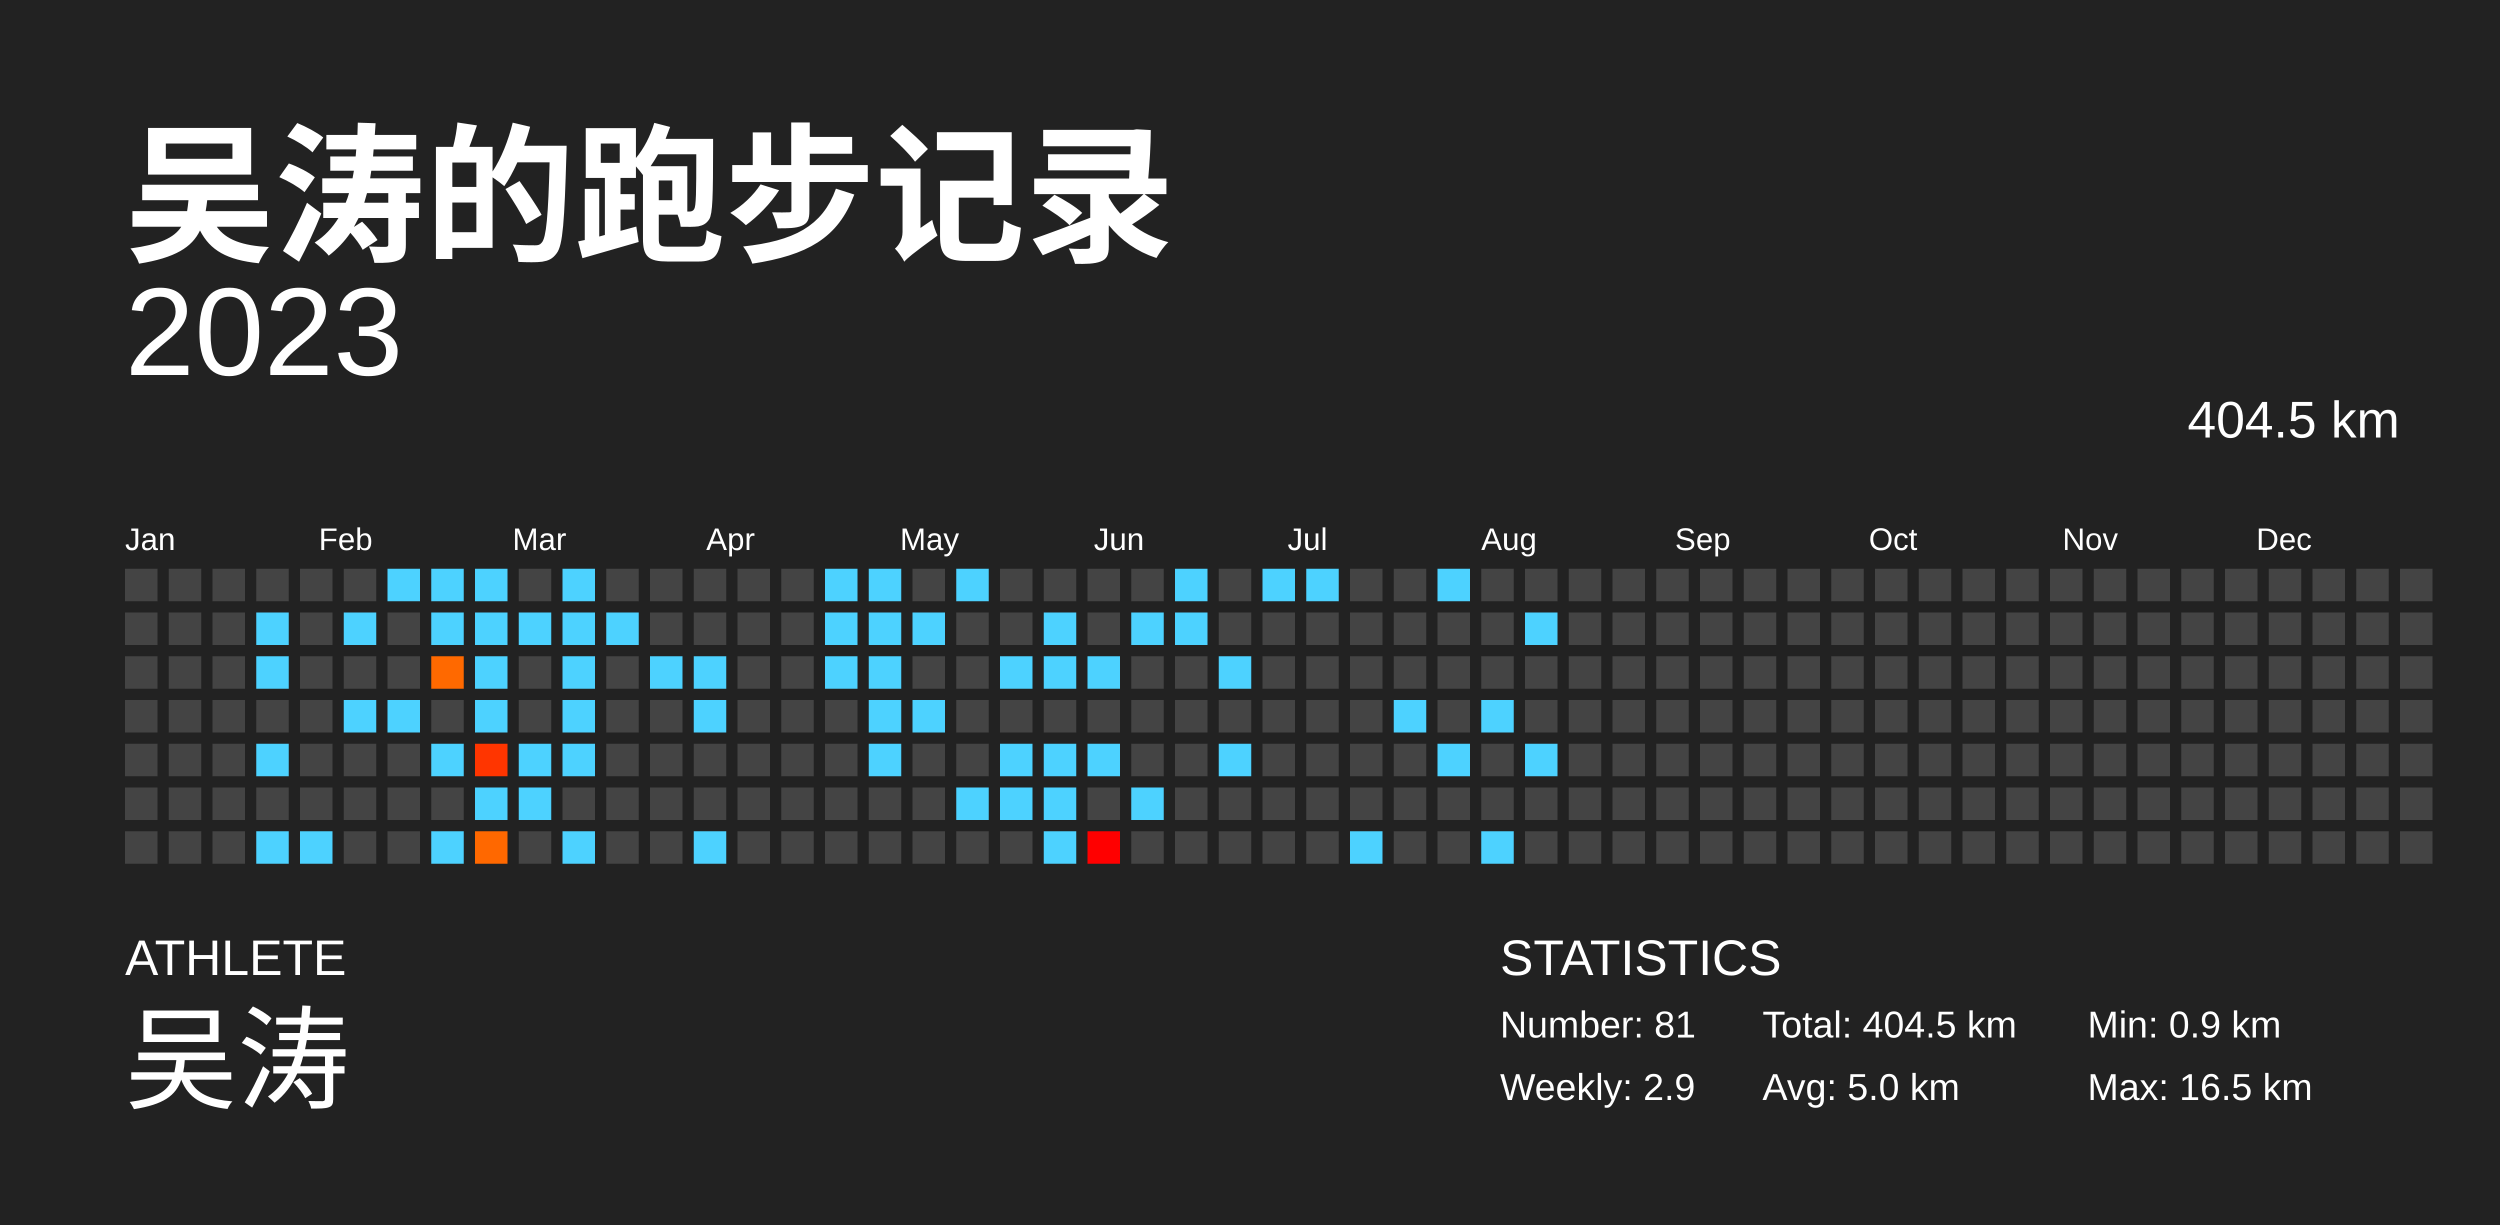
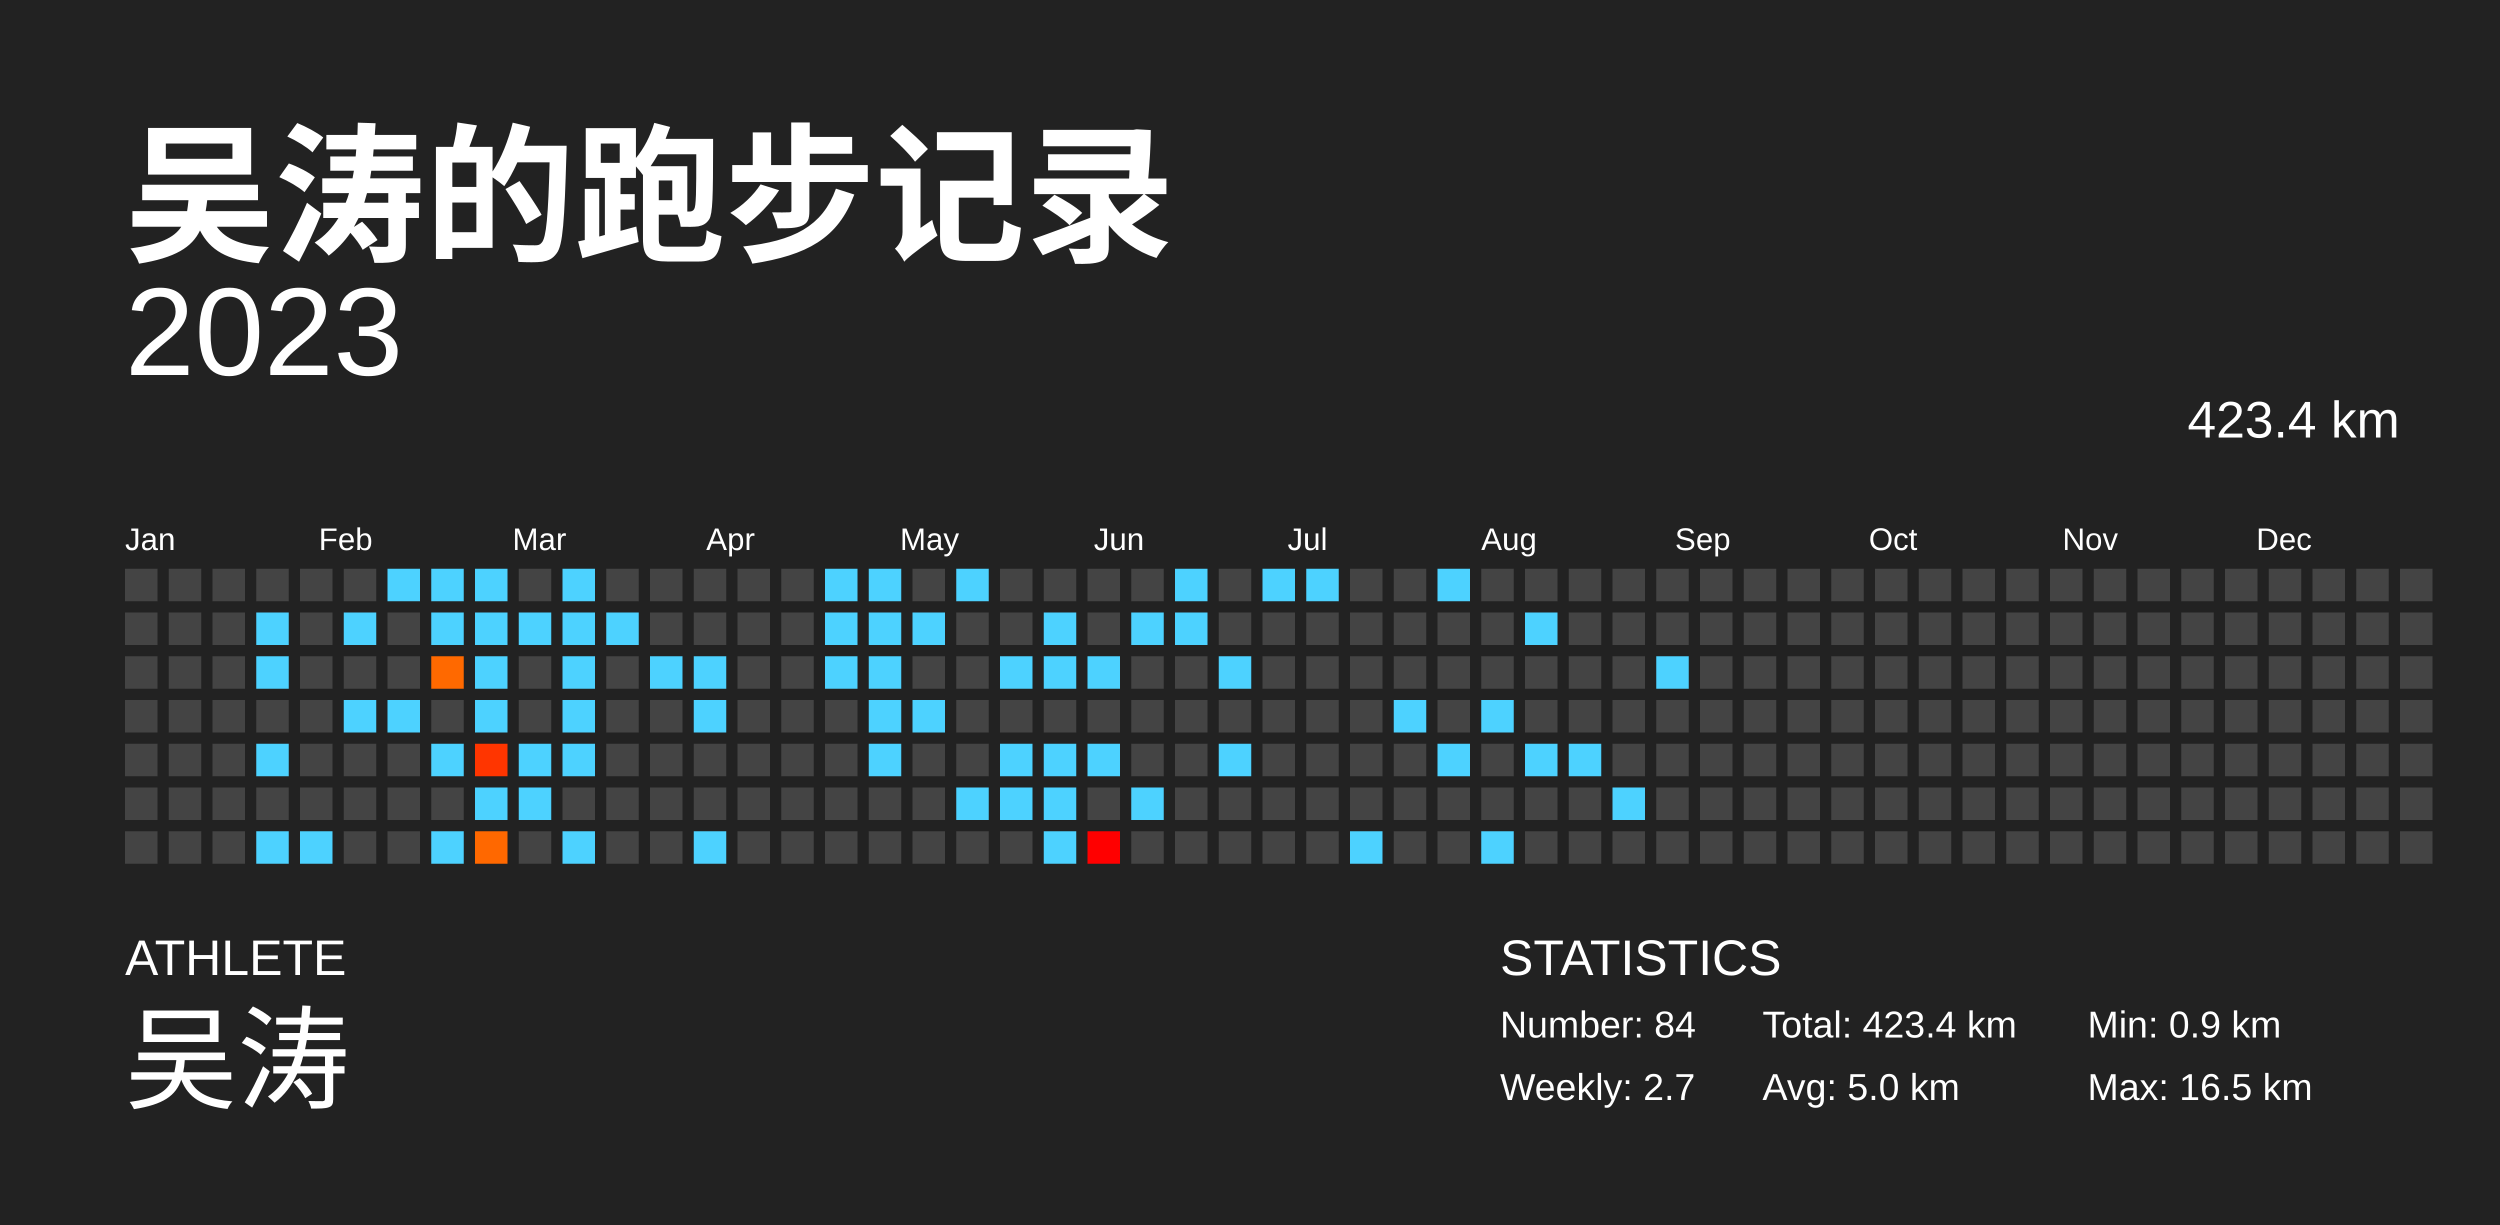
<svg xmlns="http://www.w3.org/2000/svg" baseProfile="full" height="98mm" version="1.1" viewBox="0,0,200,98" width="200mm">
  <defs />
  <rect fill="#222222" height="98" width="200" x="0" y="0" />
  <text fill="#FFFFFF" style="font-size:12px; font-family:Arial; font-weight:bold;" x="10" y="20">吴涛的跑步记录</text>
  <text fill="#FFFFFF" style="font-size:4px; font-family:Arial" x="10" y="78">ATHLETE</text>
  <text fill="#FFFFFF" style="font-size:9px; font-family:Arial" x="10" y="88">吴涛</text>
  <text fill="#FFFFFF" style="font-size:4px; font-family:Arial" x="120" y="78">STATISTICS</text>
-   <text fill="#FFFFFF" style="font-size:3px; font-family:Arial" x="120" y="83">Number: 81</text>
-   <text fill="#FFFFFF" style="font-size:3px; font-family:Arial" x="120" y="88">Weekly: 2.9</text>
-   <text fill="#FFFFFF" style="font-size:3px; font-family:Arial" x="141" y="83">Total: 404.5 km</text>
+   <text fill="#FFFFFF" style="font-size:3px; font-family:Arial" x="120" y="83">Number: 84</text>
+   <text fill="#FFFFFF" style="font-size:3px; font-family:Arial" x="120" y="88">Weekly: 2.7</text>
+   <text fill="#FFFFFF" style="font-size:3px; font-family:Arial" x="141" y="83">Total: 423.4 km</text>
  <text fill="#FFFFFF" style="font-size:3px; font-family:Arial" x="141" y="88">Avg: 5.0 km</text>
  <text fill="#FFFFFF" style="font-size:3px; font-family:Arial" x="167" y="83">Min: 0.9 km</text>
  <text fill="#FFFFFF" style="font-size:3px; font-family:Arial" x="167" y="88">Max: 16.5 km</text>
  <text alignment-baseline="hanging" fill="#FFFFFF" style="font-size:10.0px; font-family:Arial;" x="10" y="30">2023</text>
-   <text alignment-baseline="hanging" fill="#FFFFFF" style="font-size:4.125px; font-family:Arial;" x="175" y="35">404.5 km</text>
+   <text alignment-baseline="hanging" fill="#FFFFFF" style="font-size:4.125px; font-family:Arial;" x="175" y="35">423.4 km</text>
  <text fill="#FFFFFF" style="font-size:2.5px; font-family:Arial" x="10.0" y="44">Jan</text>
  <text fill="#FFFFFF" style="font-size:2.5px; font-family:Arial" x="25.5" y="44">Feb</text>
  <text fill="#FFFFFF" style="font-size:2.5px; font-family:Arial" x="41.0" y="44">Mar</text>
  <text fill="#FFFFFF" style="font-size:2.5px; font-family:Arial" x="56.5" y="44">Apr</text>
  <text fill="#FFFFFF" style="font-size:2.5px; font-family:Arial" x="72.0" y="44">May</text>
  <text fill="#FFFFFF" style="font-size:2.5px; font-family:Arial" x="87.5" y="44">Jun</text>
  <text fill="#FFFFFF" style="font-size:2.5px; font-family:Arial" x="103.0" y="44">Jul</text>
  <text fill="#FFFFFF" style="font-size:2.5px; font-family:Arial" x="118.5" y="44">Aug</text>
  <text fill="#FFFFFF" style="font-size:2.5px; font-family:Arial" x="134.0" y="44">Sep</text>
  <text fill="#FFFFFF" style="font-size:2.5px; font-family:Arial" x="149.5" y="44">Oct</text>
  <text fill="#FFFFFF" style="font-size:2.5px; font-family:Arial" x="165.0" y="44">Nov</text>
  <text fill="#FFFFFF" style="font-size:2.5px; font-family:Arial" x="180.5" y="44">Dec</text>
  <rect fill="#444444" height="2.6" width="2.6" x="10.0" y="45.5" />
  <rect fill="#444444" height="2.6" width="2.6" x="10.0" y="49.0" />
  <rect fill="#444444" height="2.6" width="2.6" x="10.0" y="52.5" />
  <rect fill="#444444" height="2.6" width="2.6" x="10.0" y="56.0" />
  <rect fill="#444444" height="2.6" width="2.6" x="10.0" y="59.5" />
  <rect fill="#444444" height="2.6" width="2.6" x="10.0" y="63.0" />
  <rect fill="#444444" height="2.6" width="2.6" x="10.0" y="66.5" />
  <rect fill="#444444" height="2.6" width="2.6" x="13.5" y="45.5" />
  <rect fill="#444444" height="2.6" width="2.6" x="13.5" y="49.0" />
  <rect fill="#444444" height="2.6" width="2.6" x="13.5" y="52.5" />
  <rect fill="#444444" height="2.6" width="2.6" x="13.5" y="56.0" />
  <rect fill="#444444" height="2.6" width="2.6" x="13.5" y="59.5" />
  <rect fill="#444444" height="2.6" width="2.6" x="13.5" y="63.0" />
  <rect fill="#444444" height="2.6" width="2.6" x="13.5" y="66.5" />
  <rect fill="#444444" height="2.6" width="2.6" x="17.0" y="45.5" />
  <rect fill="#444444" height="2.6" width="2.6" x="17.0" y="49.0" />
  <rect fill="#444444" height="2.6" width="2.6" x="17.0" y="52.5" />
  <rect fill="#444444" height="2.6" width="2.6" x="17.0" y="56.0" />
  <rect fill="#444444" height="2.6" width="2.6" x="17.0" y="59.5" />
  <rect fill="#444444" height="2.6" width="2.6" x="17.0" y="63.0" />
  <rect fill="#444444" height="2.6" width="2.6" x="17.0" y="66.5" />
  <rect fill="#444444" height="2.6" width="2.6" x="20.5" y="45.5" />
  <rect fill="#4dd2ff" height="2.6" width="2.6" x="20.5" y="49.0" />
  <rect fill="#4dd2ff" height="2.6" width="2.6" x="20.5" y="52.5" />
  <rect fill="#444444" height="2.6" width="2.6" x="20.5" y="56.0" />
  <rect fill="#4dd2ff" height="2.6" width="2.6" x="20.5" y="59.5" />
  <rect fill="#444444" height="2.6" width="2.6" x="20.5" y="63.0" />
  <rect fill="#4dd2ff" height="2.6" width="2.6" x="20.5" y="66.5" />
  <rect fill="#444444" height="2.6" width="2.6" x="24.0" y="45.5" />
  <rect fill="#444444" height="2.6" width="2.6" x="24.0" y="49.0" />
  <rect fill="#444444" height="2.6" width="2.6" x="24.0" y="52.5" />
  <rect fill="#444444" height="2.6" width="2.6" x="24.0" y="56.0" />
  <rect fill="#444444" height="2.6" width="2.6" x="24.0" y="59.5" />
  <rect fill="#444444" height="2.6" width="2.6" x="24.0" y="63.0" />
  <rect fill="#4dd2ff" height="2.6" width="2.6" x="24.0" y="66.5" />
  <rect fill="#444444" height="2.6" width="2.6" x="27.5" y="45.5" />
  <rect fill="#4dd2ff" height="2.6" width="2.6" x="27.5" y="49.0" />
  <rect fill="#444444" height="2.6" width="2.6" x="27.5" y="52.5" />
  <rect fill="#4dd2ff" height="2.6" width="2.6" x="27.5" y="56.0" />
  <rect fill="#444444" height="2.6" width="2.6" x="27.5" y="59.5" />
  <rect fill="#444444" height="2.6" width="2.6" x="27.5" y="63.0" />
  <rect fill="#444444" height="2.6" width="2.6" x="27.5" y="66.5" />
  <rect fill="#4dd2ff" height="2.6" width="2.6" x="31.0" y="45.5" />
  <rect fill="#444444" height="2.6" width="2.6" x="31.0" y="49.0" />
  <rect fill="#444444" height="2.6" width="2.6" x="31.0" y="52.5" />
  <rect fill="#4dd2ff" height="2.6" width="2.6" x="31.0" y="56.0" />
  <rect fill="#444444" height="2.6" width="2.6" x="31.0" y="59.5" />
  <rect fill="#444444" height="2.6" width="2.6" x="31.0" y="63.0" />
  <rect fill="#444444" height="2.6" width="2.6" x="31.0" y="66.5" />
  <rect fill="#4dd2ff" height="2.6" width="2.6" x="34.5" y="45.5" />
  <rect fill="#4dd2ff" height="2.6" width="2.6" x="34.5" y="49.0" />
  <rect fill="#ff6900" height="2.6" width="2.6" x="34.5" y="52.5" />
  <rect fill="#444444" height="2.6" width="2.6" x="34.5" y="56.0" />
  <rect fill="#4dd2ff" height="2.6" width="2.6" x="34.5" y="59.5" />
  <rect fill="#444444" height="2.6" width="2.6" x="34.5" y="63.0" />
  <rect fill="#4dd2ff" height="2.6" width="2.6" x="34.5" y="66.5" />
  <rect fill="#4dd2ff" height="2.6" width="2.6" x="38.0" y="45.5" />
  <rect fill="#4dd2ff" height="2.6" width="2.6" x="38.0" y="49.0" />
  <rect fill="#4dd2ff" height="2.6" width="2.6" x="38.0" y="52.5" />
  <rect fill="#4dd2ff" height="2.6" width="2.6" x="38.0" y="56.0" />
  <rect fill="#ff3500" height="2.6" width="2.6" x="38.0" y="59.5" />
  <rect fill="#4dd2ff" height="2.6" width="2.6" x="38.0" y="63.0" />
  <rect fill="#ff6800" height="2.6" width="2.6" x="38.0" y="66.5" />
  <rect fill="#444444" height="2.6" width="2.6" x="41.5" y="45.5" />
  <rect fill="#4dd2ff" height="2.6" width="2.6" x="41.5" y="49.0" />
  <rect fill="#444444" height="2.6" width="2.6" x="41.5" y="52.5" />
  <rect fill="#444444" height="2.6" width="2.6" x="41.5" y="56.0" />
  <rect fill="#4dd2ff" height="2.6" width="2.6" x="41.5" y="59.5" />
  <rect fill="#4dd2ff" height="2.6" width="2.6" x="41.5" y="63.0" />
  <rect fill="#444444" height="2.6" width="2.6" x="41.5" y="66.5" />
  <rect fill="#4dd2ff" height="2.6" width="2.6" x="45.0" y="45.5" />
  <rect fill="#4dd2ff" height="2.6" width="2.6" x="45.0" y="49.0" />
  <rect fill="#4dd2ff" height="2.6" width="2.6" x="45.0" y="52.5" />
  <rect fill="#4dd2ff" height="2.6" width="2.6" x="45.0" y="56.0" />
  <rect fill="#4dd2ff" height="2.6" width="2.6" x="45.0" y="59.5" />
  <rect fill="#444444" height="2.6" width="2.6" x="45.0" y="63.0" />
  <rect fill="#4dd2ff" height="2.6" width="2.6" x="45.0" y="66.5" />
  <rect fill="#444444" height="2.6" width="2.6" x="48.5" y="45.5" />
  <rect fill="#4dd2ff" height="2.6" width="2.6" x="48.5" y="49.0" />
  <rect fill="#444444" height="2.6" width="2.6" x="48.5" y="52.5" />
  <rect fill="#444444" height="2.6" width="2.6" x="48.5" y="56.0" />
  <rect fill="#444444" height="2.6" width="2.6" x="48.5" y="59.5" />
  <rect fill="#444444" height="2.6" width="2.6" x="48.5" y="63.0" />
  <rect fill="#444444" height="2.6" width="2.6" x="48.5" y="66.5" />
  <rect fill="#444444" height="2.6" width="2.6" x="52.0" y="45.5" />
  <rect fill="#444444" height="2.6" width="2.6" x="52.0" y="49.0" />
  <rect fill="#4dd2ff" height="2.6" width="2.6" x="52.0" y="52.5" />
  <rect fill="#444444" height="2.6" width="2.6" x="52.0" y="56.0" />
  <rect fill="#444444" height="2.6" width="2.6" x="52.0" y="59.5" />
  <rect fill="#444444" height="2.6" width="2.6" x="52.0" y="63.0" />
  <rect fill="#444444" height="2.6" width="2.6" x="52.0" y="66.5" />
  <rect fill="#444444" height="2.6" width="2.6" x="55.5" y="45.5" />
  <rect fill="#444444" height="2.6" width="2.6" x="55.5" y="49.0" />
  <rect fill="#4dd2ff" height="2.6" width="2.6" x="55.5" y="52.5" />
  <rect fill="#4dd2ff" height="2.6" width="2.6" x="55.5" y="56.0" />
  <rect fill="#444444" height="2.6" width="2.6" x="55.5" y="59.5" />
  <rect fill="#444444" height="2.6" width="2.6" x="55.5" y="63.0" />
  <rect fill="#4dd2ff" height="2.6" width="2.6" x="55.5" y="66.5" />
  <rect fill="#444444" height="2.6" width="2.6" x="59.0" y="45.5" />
  <rect fill="#444444" height="2.6" width="2.6" x="59.0" y="49.0" />
  <rect fill="#444444" height="2.6" width="2.6" x="59.0" y="52.5" />
  <rect fill="#444444" height="2.6" width="2.6" x="59.0" y="56.0" />
  <rect fill="#444444" height="2.6" width="2.6" x="59.0" y="59.5" />
  <rect fill="#444444" height="2.6" width="2.6" x="59.0" y="63.0" />
  <rect fill="#444444" height="2.6" width="2.6" x="59.0" y="66.5" />
  <rect fill="#444444" height="2.6" width="2.6" x="62.5" y="45.5" />
  <rect fill="#444444" height="2.6" width="2.6" x="62.5" y="49.0" />
  <rect fill="#444444" height="2.6" width="2.6" x="62.5" y="52.5" />
  <rect fill="#444444" height="2.6" width="2.6" x="62.5" y="56.0" />
  <rect fill="#444444" height="2.6" width="2.6" x="62.5" y="59.5" />
  <rect fill="#444444" height="2.6" width="2.6" x="62.5" y="63.0" />
  <rect fill="#444444" height="2.6" width="2.6" x="62.5" y="66.5" />
  <rect fill="#4dd2ff" height="2.6" width="2.6" x="66.0" y="45.5" />
  <rect fill="#4dd2ff" height="2.6" width="2.6" x="66.0" y="49.0" />
  <rect fill="#4dd2ff" height="2.6" width="2.6" x="66.0" y="52.5" />
  <rect fill="#444444" height="2.6" width="2.6" x="66.0" y="56.0" />
  <rect fill="#444444" height="2.6" width="2.6" x="66.0" y="59.5" />
  <rect fill="#444444" height="2.6" width="2.6" x="66.0" y="63.0" />
  <rect fill="#444444" height="2.6" width="2.6" x="66.0" y="66.5" />
  <rect fill="#4dd2ff" height="2.6" width="2.6" x="69.5" y="45.5" />
  <rect fill="#4dd2ff" height="2.6" width="2.6" x="69.5" y="49.0" />
  <rect fill="#4dd2ff" height="2.6" width="2.6" x="69.5" y="52.5" />
  <rect fill="#4dd2ff" height="2.6" width="2.6" x="69.5" y="56.0" />
  <rect fill="#4dd2ff" height="2.6" width="2.6" x="69.5" y="59.5" />
  <rect fill="#444444" height="2.6" width="2.6" x="69.5" y="63.0" />
  <rect fill="#444444" height="2.6" width="2.6" x="69.5" y="66.5" />
  <rect fill="#444444" height="2.6" width="2.6" x="73.0" y="45.5" />
  <rect fill="#4dd2ff" height="2.6" width="2.6" x="73.0" y="49.0" />
  <rect fill="#444444" height="2.6" width="2.6" x="73.0" y="52.5" />
  <rect fill="#4dd2ff" height="2.6" width="2.6" x="73.0" y="56.0" />
  <rect fill="#444444" height="2.6" width="2.6" x="73.0" y="59.5" />
  <rect fill="#444444" height="2.6" width="2.6" x="73.0" y="63.0" />
  <rect fill="#444444" height="2.6" width="2.6" x="73.0" y="66.5" />
  <rect fill="#4dd2ff" height="2.6" width="2.6" x="76.5" y="45.5" />
  <rect fill="#444444" height="2.6" width="2.6" x="76.5" y="49.0" />
  <rect fill="#444444" height="2.6" width="2.6" x="76.5" y="52.5" />
  <rect fill="#444444" height="2.6" width="2.6" x="76.5" y="56.0" />
  <rect fill="#444444" height="2.6" width="2.6" x="76.5" y="59.5" />
  <rect fill="#4dd2ff" height="2.6" width="2.6" x="76.5" y="63.0" />
  <rect fill="#444444" height="2.6" width="2.6" x="76.5" y="66.5" />
  <rect fill="#444444" height="2.6" width="2.6" x="80.0" y="45.5" />
  <rect fill="#444444" height="2.6" width="2.6" x="80.0" y="49.0" />
  <rect fill="#4dd2ff" height="2.6" width="2.6" x="80.0" y="52.5" />
  <rect fill="#444444" height="2.6" width="2.6" x="80.0" y="56.0" />
  <rect fill="#4dd2ff" height="2.6" width="2.6" x="80.0" y="59.5" />
  <rect fill="#4dd2ff" height="2.6" width="2.6" x="80.0" y="63.0" />
  <rect fill="#444444" height="2.6" width="2.6" x="80.0" y="66.5" />
  <rect fill="#444444" height="2.6" width="2.6" x="83.5" y="45.5" />
  <rect fill="#4dd2ff" height="2.6" width="2.6" x="83.5" y="49.0" />
  <rect fill="#4dd2ff" height="2.6" width="2.6" x="83.5" y="52.5" />
  <rect fill="#444444" height="2.6" width="2.6" x="83.5" y="56.0" />
  <rect fill="#4dd2ff" height="2.6" width="2.6" x="83.5" y="59.5" />
  <rect fill="#4dd2ff" height="2.6" width="2.6" x="83.5" y="63.0" />
  <rect fill="#4dd2ff" height="2.6" width="2.6" x="83.5" y="66.5" />
  <rect fill="#444444" height="2.6" width="2.6" x="87.0" y="45.5" />
  <rect fill="#444444" height="2.6" width="2.6" x="87.0" y="49.0" />
  <rect fill="#4dd2ff" height="2.6" width="2.6" x="87.0" y="52.5" />
  <rect fill="#444444" height="2.6" width="2.6" x="87.0" y="56.0" />
  <rect fill="#4dd2ff" height="2.6" width="2.6" x="87.0" y="59.5" />
  <rect fill="#444444" height="2.6" width="2.6" x="87.0" y="63.0" />
  <rect fill="#ff0000" height="2.6" width="2.6" x="87.0" y="66.5" />
  <rect fill="#444444" height="2.6" width="2.6" x="90.5" y="45.5" />
  <rect fill="#4dd2ff" height="2.6" width="2.6" x="90.5" y="49.0" />
  <rect fill="#444444" height="2.6" width="2.6" x="90.5" y="52.5" />
  <rect fill="#444444" height="2.6" width="2.6" x="90.5" y="56.0" />
  <rect fill="#444444" height="2.6" width="2.6" x="90.5" y="59.5" />
  <rect fill="#4dd2ff" height="2.6" width="2.6" x="90.5" y="63.0" />
  <rect fill="#444444" height="2.6" width="2.6" x="90.5" y="66.5" />
  <rect fill="#4dd2ff" height="2.6" width="2.6" x="94.0" y="45.5" />
  <rect fill="#4dd2ff" height="2.6" width="2.6" x="94.0" y="49.0" />
  <rect fill="#444444" height="2.6" width="2.6" x="94.0" y="52.5" />
  <rect fill="#444444" height="2.6" width="2.6" x="94.0" y="56.0" />
  <rect fill="#444444" height="2.6" width="2.6" x="94.0" y="59.5" />
  <rect fill="#444444" height="2.6" width="2.6" x="94.0" y="63.0" />
  <rect fill="#444444" height="2.6" width="2.6" x="94.0" y="66.5" />
  <rect fill="#444444" height="2.6" width="2.6" x="97.5" y="45.5" />
  <rect fill="#444444" height="2.6" width="2.6" x="97.5" y="49.0" />
  <rect fill="#4dd2ff" height="2.6" width="2.6" x="97.5" y="52.5" />
  <rect fill="#444444" height="2.6" width="2.6" x="97.5" y="56.0" />
  <rect fill="#4dd2ff" height="2.6" width="2.6" x="97.5" y="59.5" />
  <rect fill="#444444" height="2.6" width="2.6" x="97.5" y="63.0" />
  <rect fill="#444444" height="2.6" width="2.6" x="97.5" y="66.5" />
  <rect fill="#4dd2ff" height="2.6" width="2.6" x="101.0" y="45.5" />
  <rect fill="#444444" height="2.6" width="2.6" x="101.0" y="49.0" />
  <rect fill="#444444" height="2.6" width="2.6" x="101.0" y="52.5" />
  <rect fill="#444444" height="2.6" width="2.6" x="101.0" y="56.0" />
  <rect fill="#444444" height="2.6" width="2.6" x="101.0" y="59.5" />
  <rect fill="#444444" height="2.6" width="2.6" x="101.0" y="63.0" />
  <rect fill="#444444" height="2.6" width="2.6" x="101.0" y="66.5" />
  <rect fill="#4dd2ff" height="2.6" width="2.6" x="104.5" y="45.5" />
  <rect fill="#444444" height="2.6" width="2.6" x="104.5" y="49.0" />
  <rect fill="#444444" height="2.6" width="2.6" x="104.5" y="52.5" />
  <rect fill="#444444" height="2.6" width="2.6" x="104.5" y="56.0" />
  <rect fill="#444444" height="2.6" width="2.6" x="104.5" y="59.5" />
  <rect fill="#444444" height="2.6" width="2.6" x="104.5" y="63.0" />
  <rect fill="#444444" height="2.6" width="2.6" x="104.5" y="66.5" />
  <rect fill="#444444" height="2.6" width="2.6" x="108.0" y="45.5" />
  <rect fill="#444444" height="2.6" width="2.6" x="108.0" y="49.0" />
  <rect fill="#444444" height="2.6" width="2.6" x="108.0" y="52.5" />
  <rect fill="#444444" height="2.6" width="2.6" x="108.0" y="56.0" />
  <rect fill="#444444" height="2.6" width="2.6" x="108.0" y="59.5" />
  <rect fill="#444444" height="2.6" width="2.6" x="108.0" y="63.0" />
  <rect fill="#4dd2ff" height="2.6" width="2.6" x="108.0" y="66.5" />
  <rect fill="#444444" height="2.6" width="2.6" x="111.5" y="45.5" />
  <rect fill="#444444" height="2.6" width="2.6" x="111.5" y="49.0" />
  <rect fill="#444444" height="2.6" width="2.6" x="111.5" y="52.5" />
  <rect fill="#4dd2ff" height="2.6" width="2.6" x="111.5" y="56.0" />
  <rect fill="#444444" height="2.6" width="2.6" x="111.5" y="59.5" />
  <rect fill="#444444" height="2.6" width="2.6" x="111.5" y="63.0" />
  <rect fill="#444444" height="2.6" width="2.6" x="111.5" y="66.5" />
  <rect fill="#4dd2ff" height="2.6" width="2.6" x="115.0" y="45.5" />
  <rect fill="#444444" height="2.6" width="2.6" x="115.0" y="49.0" />
  <rect fill="#444444" height="2.6" width="2.6" x="115.0" y="52.5" />
  <rect fill="#444444" height="2.6" width="2.6" x="115.0" y="56.0" />
  <rect fill="#4dd2ff" height="2.6" width="2.6" x="115.0" y="59.5" />
  <rect fill="#444444" height="2.6" width="2.6" x="115.0" y="63.0" />
  <rect fill="#444444" height="2.6" width="2.6" x="115.0" y="66.5" />
  <rect fill="#444444" height="2.6" width="2.6" x="118.5" y="45.5" />
  <rect fill="#444444" height="2.6" width="2.6" x="118.5" y="49.0" />
  <rect fill="#444444" height="2.6" width="2.6" x="118.5" y="52.5" />
  <rect fill="#4dd2ff" height="2.6" width="2.6" x="118.5" y="56.0" />
  <rect fill="#444444" height="2.6" width="2.6" x="118.5" y="59.5" />
  <rect fill="#444444" height="2.6" width="2.6" x="118.5" y="63.0" />
  <rect fill="#4dd2ff" height="2.6" width="2.6" x="118.5" y="66.5" />
  <rect fill="#444444" height="2.6" width="2.6" x="122.0" y="45.5" />
  <rect fill="#4dd2ff" height="2.6" width="2.6" x="122.0" y="49.0" />
  <rect fill="#444444" height="2.6" width="2.6" x="122.0" y="52.5" />
  <rect fill="#444444" height="2.6" width="2.6" x="122.0" y="56.0" />
  <rect fill="#4dd2ff" height="2.6" width="2.6" x="122.0" y="59.5" />
  <rect fill="#444444" height="2.6" width="2.6" x="122.0" y="63.0" />
  <rect fill="#444444" height="2.6" width="2.6" x="122.0" y="66.5" />
  <rect fill="#444444" height="2.6" width="2.6" x="125.5" y="45.5" />
  <rect fill="#444444" height="2.6" width="2.6" x="125.5" y="49.0" />
  <rect fill="#444444" height="2.6" width="2.6" x="125.5" y="52.5" />
  <rect fill="#444444" height="2.6" width="2.6" x="125.5" y="56.0" />
-   <rect fill="#444444" height="2.6" width="2.6" x="125.5" y="59.5" />
+   <rect fill="#4dd2ff" height="2.6" width="2.6" x="125.5" y="59.5" />
  <rect fill="#444444" height="2.6" width="2.6" x="125.5" y="63.0" />
  <rect fill="#444444" height="2.6" width="2.6" x="125.5" y="66.5" />
  <rect fill="#444444" height="2.6" width="2.6" x="129.0" y="45.5" />
  <rect fill="#444444" height="2.6" width="2.6" x="129.0" y="49.0" />
  <rect fill="#444444" height="2.6" width="2.6" x="129.0" y="52.5" />
  <rect fill="#444444" height="2.6" width="2.6" x="129.0" y="56.0" />
  <rect fill="#444444" height="2.6" width="2.6" x="129.0" y="59.5" />
-   <rect fill="#444444" height="2.6" width="2.6" x="129.0" y="63.0" />
+   <rect fill="#4dd2ff" height="2.6" width="2.6" x="129.0" y="63.0" />
  <rect fill="#444444" height="2.6" width="2.6" x="129.0" y="66.5" />
  <rect fill="#444444" height="2.6" width="2.6" x="132.5" y="45.5" />
  <rect fill="#444444" height="2.6" width="2.6" x="132.5" y="49.0" />
-   <rect fill="#444444" height="2.6" width="2.6" x="132.5" y="52.5" />
+   <rect fill="#4dd2ff" height="2.6" width="2.6" x="132.5" y="52.5" />
  <rect fill="#444444" height="2.6" width="2.6" x="132.5" y="56.0" />
  <rect fill="#444444" height="2.6" width="2.6" x="132.5" y="59.5" />
  <rect fill="#444444" height="2.6" width="2.6" x="132.5" y="63.0" />
  <rect fill="#444444" height="2.6" width="2.6" x="132.5" y="66.5" />
  <rect fill="#444444" height="2.6" width="2.6" x="136.0" y="45.5" />
  <rect fill="#444444" height="2.6" width="2.6" x="136.0" y="49.0" />
  <rect fill="#444444" height="2.6" width="2.6" x="136.0" y="52.5" />
  <rect fill="#444444" height="2.6" width="2.6" x="136.0" y="56.0" />
  <rect fill="#444444" height="2.6" width="2.6" x="136.0" y="59.5" />
  <rect fill="#444444" height="2.6" width="2.6" x="136.0" y="63.0" />
  <rect fill="#444444" height="2.6" width="2.6" x="136.0" y="66.5" />
  <rect fill="#444444" height="2.6" width="2.6" x="139.5" y="45.5" />
  <rect fill="#444444" height="2.6" width="2.6" x="139.5" y="49.0" />
  <rect fill="#444444" height="2.6" width="2.6" x="139.5" y="52.5" />
  <rect fill="#444444" height="2.6" width="2.6" x="139.5" y="56.0" />
  <rect fill="#444444" height="2.6" width="2.6" x="139.5" y="59.5" />
  <rect fill="#444444" height="2.6" width="2.6" x="139.5" y="63.0" />
  <rect fill="#444444" height="2.6" width="2.6" x="139.5" y="66.5" />
  <rect fill="#444444" height="2.6" width="2.6" x="143.0" y="45.5" />
  <rect fill="#444444" height="2.6" width="2.6" x="143.0" y="49.0" />
  <rect fill="#444444" height="2.6" width="2.6" x="143.0" y="52.5" />
  <rect fill="#444444" height="2.6" width="2.6" x="143.0" y="56.0" />
  <rect fill="#444444" height="2.6" width="2.6" x="143.0" y="59.5" />
  <rect fill="#444444" height="2.6" width="2.6" x="143.0" y="63.0" />
  <rect fill="#444444" height="2.6" width="2.6" x="143.0" y="66.5" />
  <rect fill="#444444" height="2.6" width="2.6" x="146.5" y="45.5" />
  <rect fill="#444444" height="2.6" width="2.6" x="146.5" y="49.0" />
  <rect fill="#444444" height="2.6" width="2.6" x="146.5" y="52.5" />
  <rect fill="#444444" height="2.6" width="2.6" x="146.5" y="56.0" />
  <rect fill="#444444" height="2.6" width="2.6" x="146.5" y="59.5" />
  <rect fill="#444444" height="2.6" width="2.6" x="146.5" y="63.0" />
  <rect fill="#444444" height="2.6" width="2.6" x="146.5" y="66.5" />
  <rect fill="#444444" height="2.6" width="2.6" x="150.0" y="45.5" />
  <rect fill="#444444" height="2.6" width="2.6" x="150.0" y="49.0" />
  <rect fill="#444444" height="2.6" width="2.6" x="150.0" y="52.5" />
  <rect fill="#444444" height="2.6" width="2.6" x="150.0" y="56.0" />
  <rect fill="#444444" height="2.6" width="2.6" x="150.0" y="59.5" />
  <rect fill="#444444" height="2.6" width="2.6" x="150.0" y="63.0" />
  <rect fill="#444444" height="2.6" width="2.6" x="150.0" y="66.5" />
  <rect fill="#444444" height="2.6" width="2.6" x="153.5" y="45.5" />
  <rect fill="#444444" height="2.6" width="2.6" x="153.5" y="49.0" />
  <rect fill="#444444" height="2.6" width="2.6" x="153.5" y="52.5" />
  <rect fill="#444444" height="2.6" width="2.6" x="153.5" y="56.0" />
  <rect fill="#444444" height="2.6" width="2.6" x="153.5" y="59.5" />
  <rect fill="#444444" height="2.6" width="2.6" x="153.5" y="63.0" />
  <rect fill="#444444" height="2.6" width="2.6" x="153.5" y="66.5" />
  <rect fill="#444444" height="2.6" width="2.6" x="157.0" y="45.5" />
  <rect fill="#444444" height="2.6" width="2.6" x="157.0" y="49.0" />
  <rect fill="#444444" height="2.6" width="2.6" x="157.0" y="52.5" />
  <rect fill="#444444" height="2.6" width="2.6" x="157.0" y="56.0" />
  <rect fill="#444444" height="2.6" width="2.6" x="157.0" y="59.5" />
  <rect fill="#444444" height="2.6" width="2.6" x="157.0" y="63.0" />
  <rect fill="#444444" height="2.6" width="2.6" x="157.0" y="66.5" />
  <rect fill="#444444" height="2.6" width="2.6" x="160.5" y="45.5" />
  <rect fill="#444444" height="2.6" width="2.6" x="160.5" y="49.0" />
  <rect fill="#444444" height="2.6" width="2.6" x="160.5" y="52.5" />
  <rect fill="#444444" height="2.6" width="2.6" x="160.5" y="56.0" />
  <rect fill="#444444" height="2.6" width="2.6" x="160.5" y="59.5" />
  <rect fill="#444444" height="2.6" width="2.6" x="160.5" y="63.0" />
  <rect fill="#444444" height="2.6" width="2.6" x="160.5" y="66.5" />
  <rect fill="#444444" height="2.6" width="2.6" x="164.0" y="45.5" />
  <rect fill="#444444" height="2.6" width="2.6" x="164.0" y="49.0" />
  <rect fill="#444444" height="2.6" width="2.6" x="164.0" y="52.5" />
  <rect fill="#444444" height="2.6" width="2.6" x="164.0" y="56.0" />
  <rect fill="#444444" height="2.6" width="2.6" x="164.0" y="59.5" />
  <rect fill="#444444" height="2.6" width="2.6" x="164.0" y="63.0" />
  <rect fill="#444444" height="2.6" width="2.6" x="164.0" y="66.5" />
  <rect fill="#444444" height="2.6" width="2.6" x="167.5" y="45.5" />
  <rect fill="#444444" height="2.6" width="2.6" x="167.5" y="49.0" />
  <rect fill="#444444" height="2.6" width="2.6" x="167.5" y="52.5" />
  <rect fill="#444444" height="2.6" width="2.6" x="167.5" y="56.0" />
  <rect fill="#444444" height="2.6" width="2.6" x="167.5" y="59.5" />
  <rect fill="#444444" height="2.6" width="2.6" x="167.5" y="63.0" />
  <rect fill="#444444" height="2.6" width="2.6" x="167.5" y="66.5" />
  <rect fill="#444444" height="2.6" width="2.6" x="171.0" y="45.5" />
  <rect fill="#444444" height="2.6" width="2.6" x="171.0" y="49.0" />
  <rect fill="#444444" height="2.6" width="2.6" x="171.0" y="52.5" />
  <rect fill="#444444" height="2.6" width="2.6" x="171.0" y="56.0" />
  <rect fill="#444444" height="2.6" width="2.6" x="171.0" y="59.5" />
  <rect fill="#444444" height="2.6" width="2.6" x="171.0" y="63.0" />
  <rect fill="#444444" height="2.6" width="2.6" x="171.0" y="66.5" />
  <rect fill="#444444" height="2.6" width="2.6" x="174.5" y="45.5" />
  <rect fill="#444444" height="2.6" width="2.6" x="174.5" y="49.0" />
  <rect fill="#444444" height="2.6" width="2.6" x="174.5" y="52.5" />
  <rect fill="#444444" height="2.6" width="2.6" x="174.5" y="56.0" />
  <rect fill="#444444" height="2.6" width="2.6" x="174.5" y="59.5" />
  <rect fill="#444444" height="2.6" width="2.6" x="174.5" y="63.0" />
  <rect fill="#444444" height="2.6" width="2.6" x="174.5" y="66.5" />
  <rect fill="#444444" height="2.6" width="2.6" x="178.0" y="45.5" />
  <rect fill="#444444" height="2.6" width="2.6" x="178.0" y="49.0" />
  <rect fill="#444444" height="2.6" width="2.6" x="178.0" y="52.5" />
  <rect fill="#444444" height="2.6" width="2.6" x="178.0" y="56.0" />
  <rect fill="#444444" height="2.6" width="2.6" x="178.0" y="59.5" />
  <rect fill="#444444" height="2.6" width="2.6" x="178.0" y="63.0" />
  <rect fill="#444444" height="2.6" width="2.6" x="178.0" y="66.5" />
  <rect fill="#444444" height="2.6" width="2.6" x="181.5" y="45.5" />
  <rect fill="#444444" height="2.6" width="2.6" x="181.5" y="49.0" />
  <rect fill="#444444" height="2.6" width="2.6" x="181.5" y="52.5" />
  <rect fill="#444444" height="2.6" width="2.6" x="181.5" y="56.0" />
  <rect fill="#444444" height="2.6" width="2.6" x="181.5" y="59.5" />
  <rect fill="#444444" height="2.6" width="2.6" x="181.5" y="63.0" />
  <rect fill="#444444" height="2.6" width="2.6" x="181.5" y="66.5" />
  <rect fill="#444444" height="2.6" width="2.6" x="185.0" y="45.5" />
  <rect fill="#444444" height="2.6" width="2.6" x="185.0" y="49.0" />
  <rect fill="#444444" height="2.6" width="2.6" x="185.0" y="52.5" />
  <rect fill="#444444" height="2.6" width="2.6" x="185.0" y="56.0" />
  <rect fill="#444444" height="2.6" width="2.6" x="185.0" y="59.5" />
  <rect fill="#444444" height="2.6" width="2.6" x="185.0" y="63.0" />
  <rect fill="#444444" height="2.6" width="2.6" x="185.0" y="66.5" />
  <rect fill="#444444" height="2.6" width="2.6" x="188.5" y="45.5" />
  <rect fill="#444444" height="2.6" width="2.6" x="188.5" y="49.0" />
  <rect fill="#444444" height="2.6" width="2.6" x="188.5" y="52.5" />
  <rect fill="#444444" height="2.6" width="2.6" x="188.5" y="56.0" />
  <rect fill="#444444" height="2.6" width="2.6" x="188.5" y="59.5" />
  <rect fill="#444444" height="2.6" width="2.6" x="188.5" y="63.0" />
  <rect fill="#444444" height="2.6" width="2.6" x="188.5" y="66.5" />
  <rect fill="#444444" height="2.6" width="2.6" x="192.0" y="45.5" />
  <rect fill="#444444" height="2.6" width="2.6" x="192.0" y="49.0" />
  <rect fill="#444444" height="2.6" width="2.6" x="192.0" y="52.5" />
  <rect fill="#444444" height="2.6" width="2.6" x="192.0" y="56.0" />
  <rect fill="#444444" height="2.6" width="2.6" x="192.0" y="59.5" />
  <rect fill="#444444" height="2.6" width="2.6" x="192.0" y="63.0" />
  <rect fill="#444444" height="2.6" width="2.6" x="192.0" y="66.5" />
</svg>
